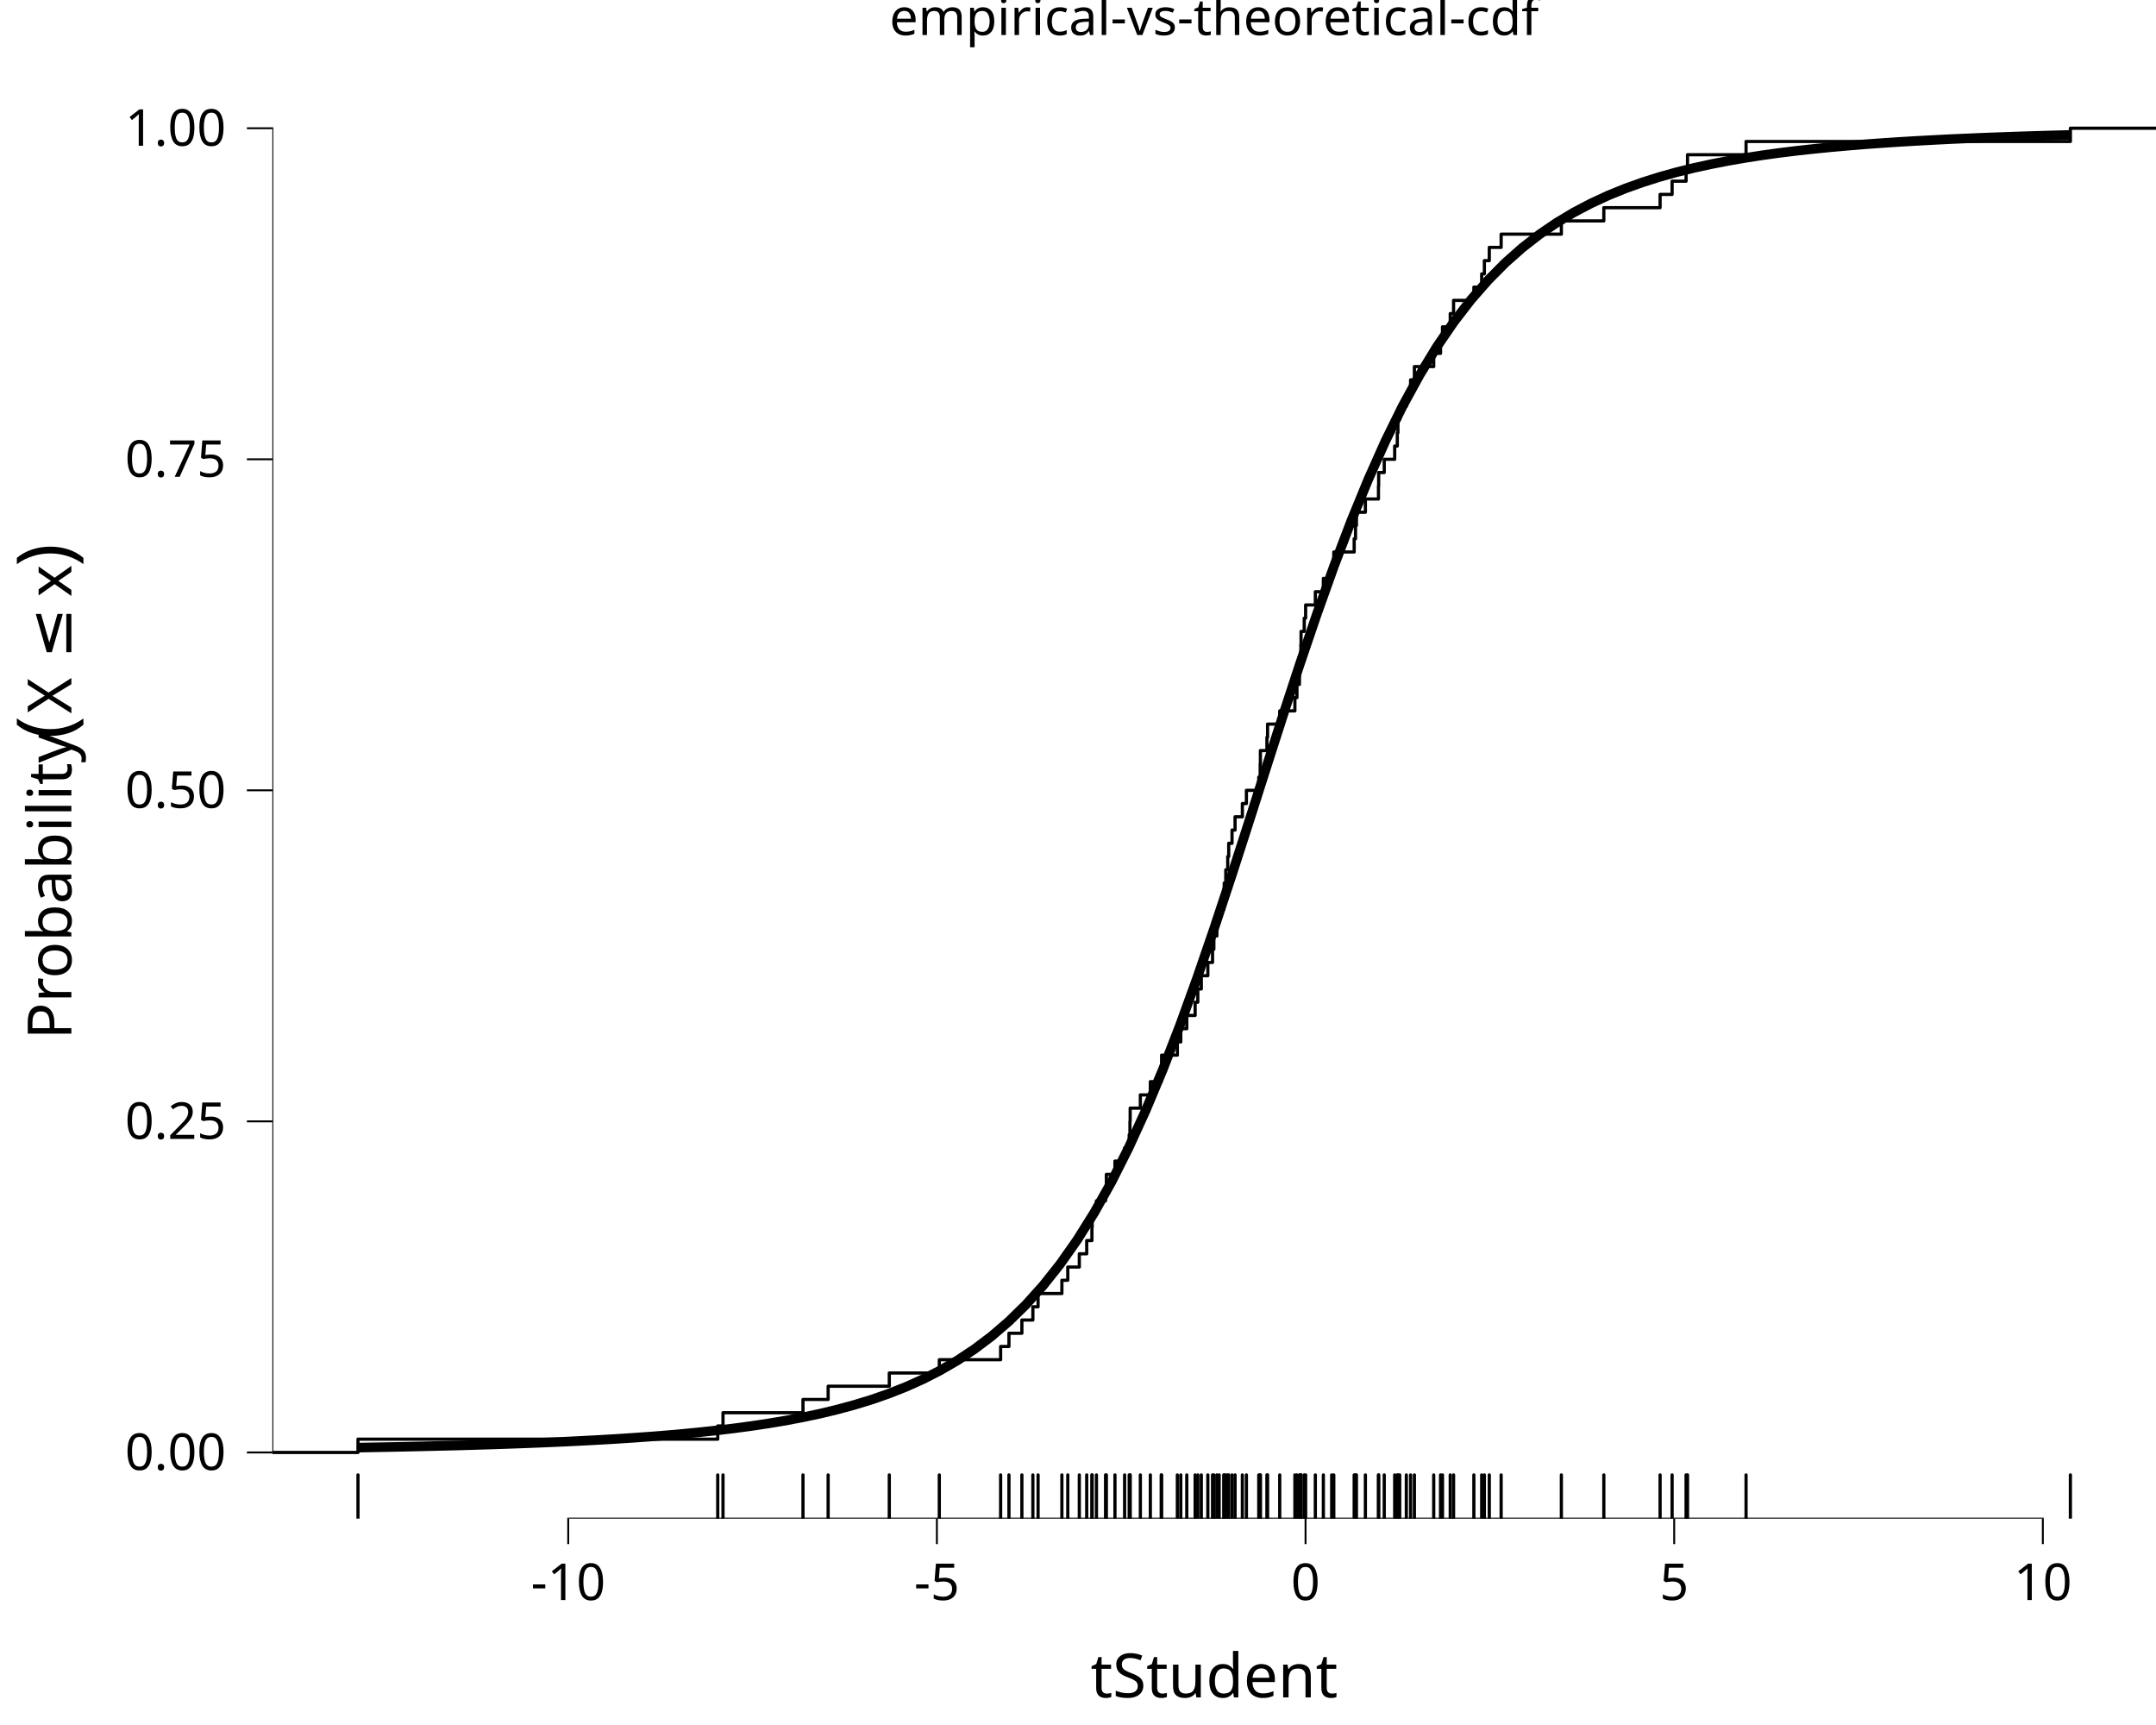
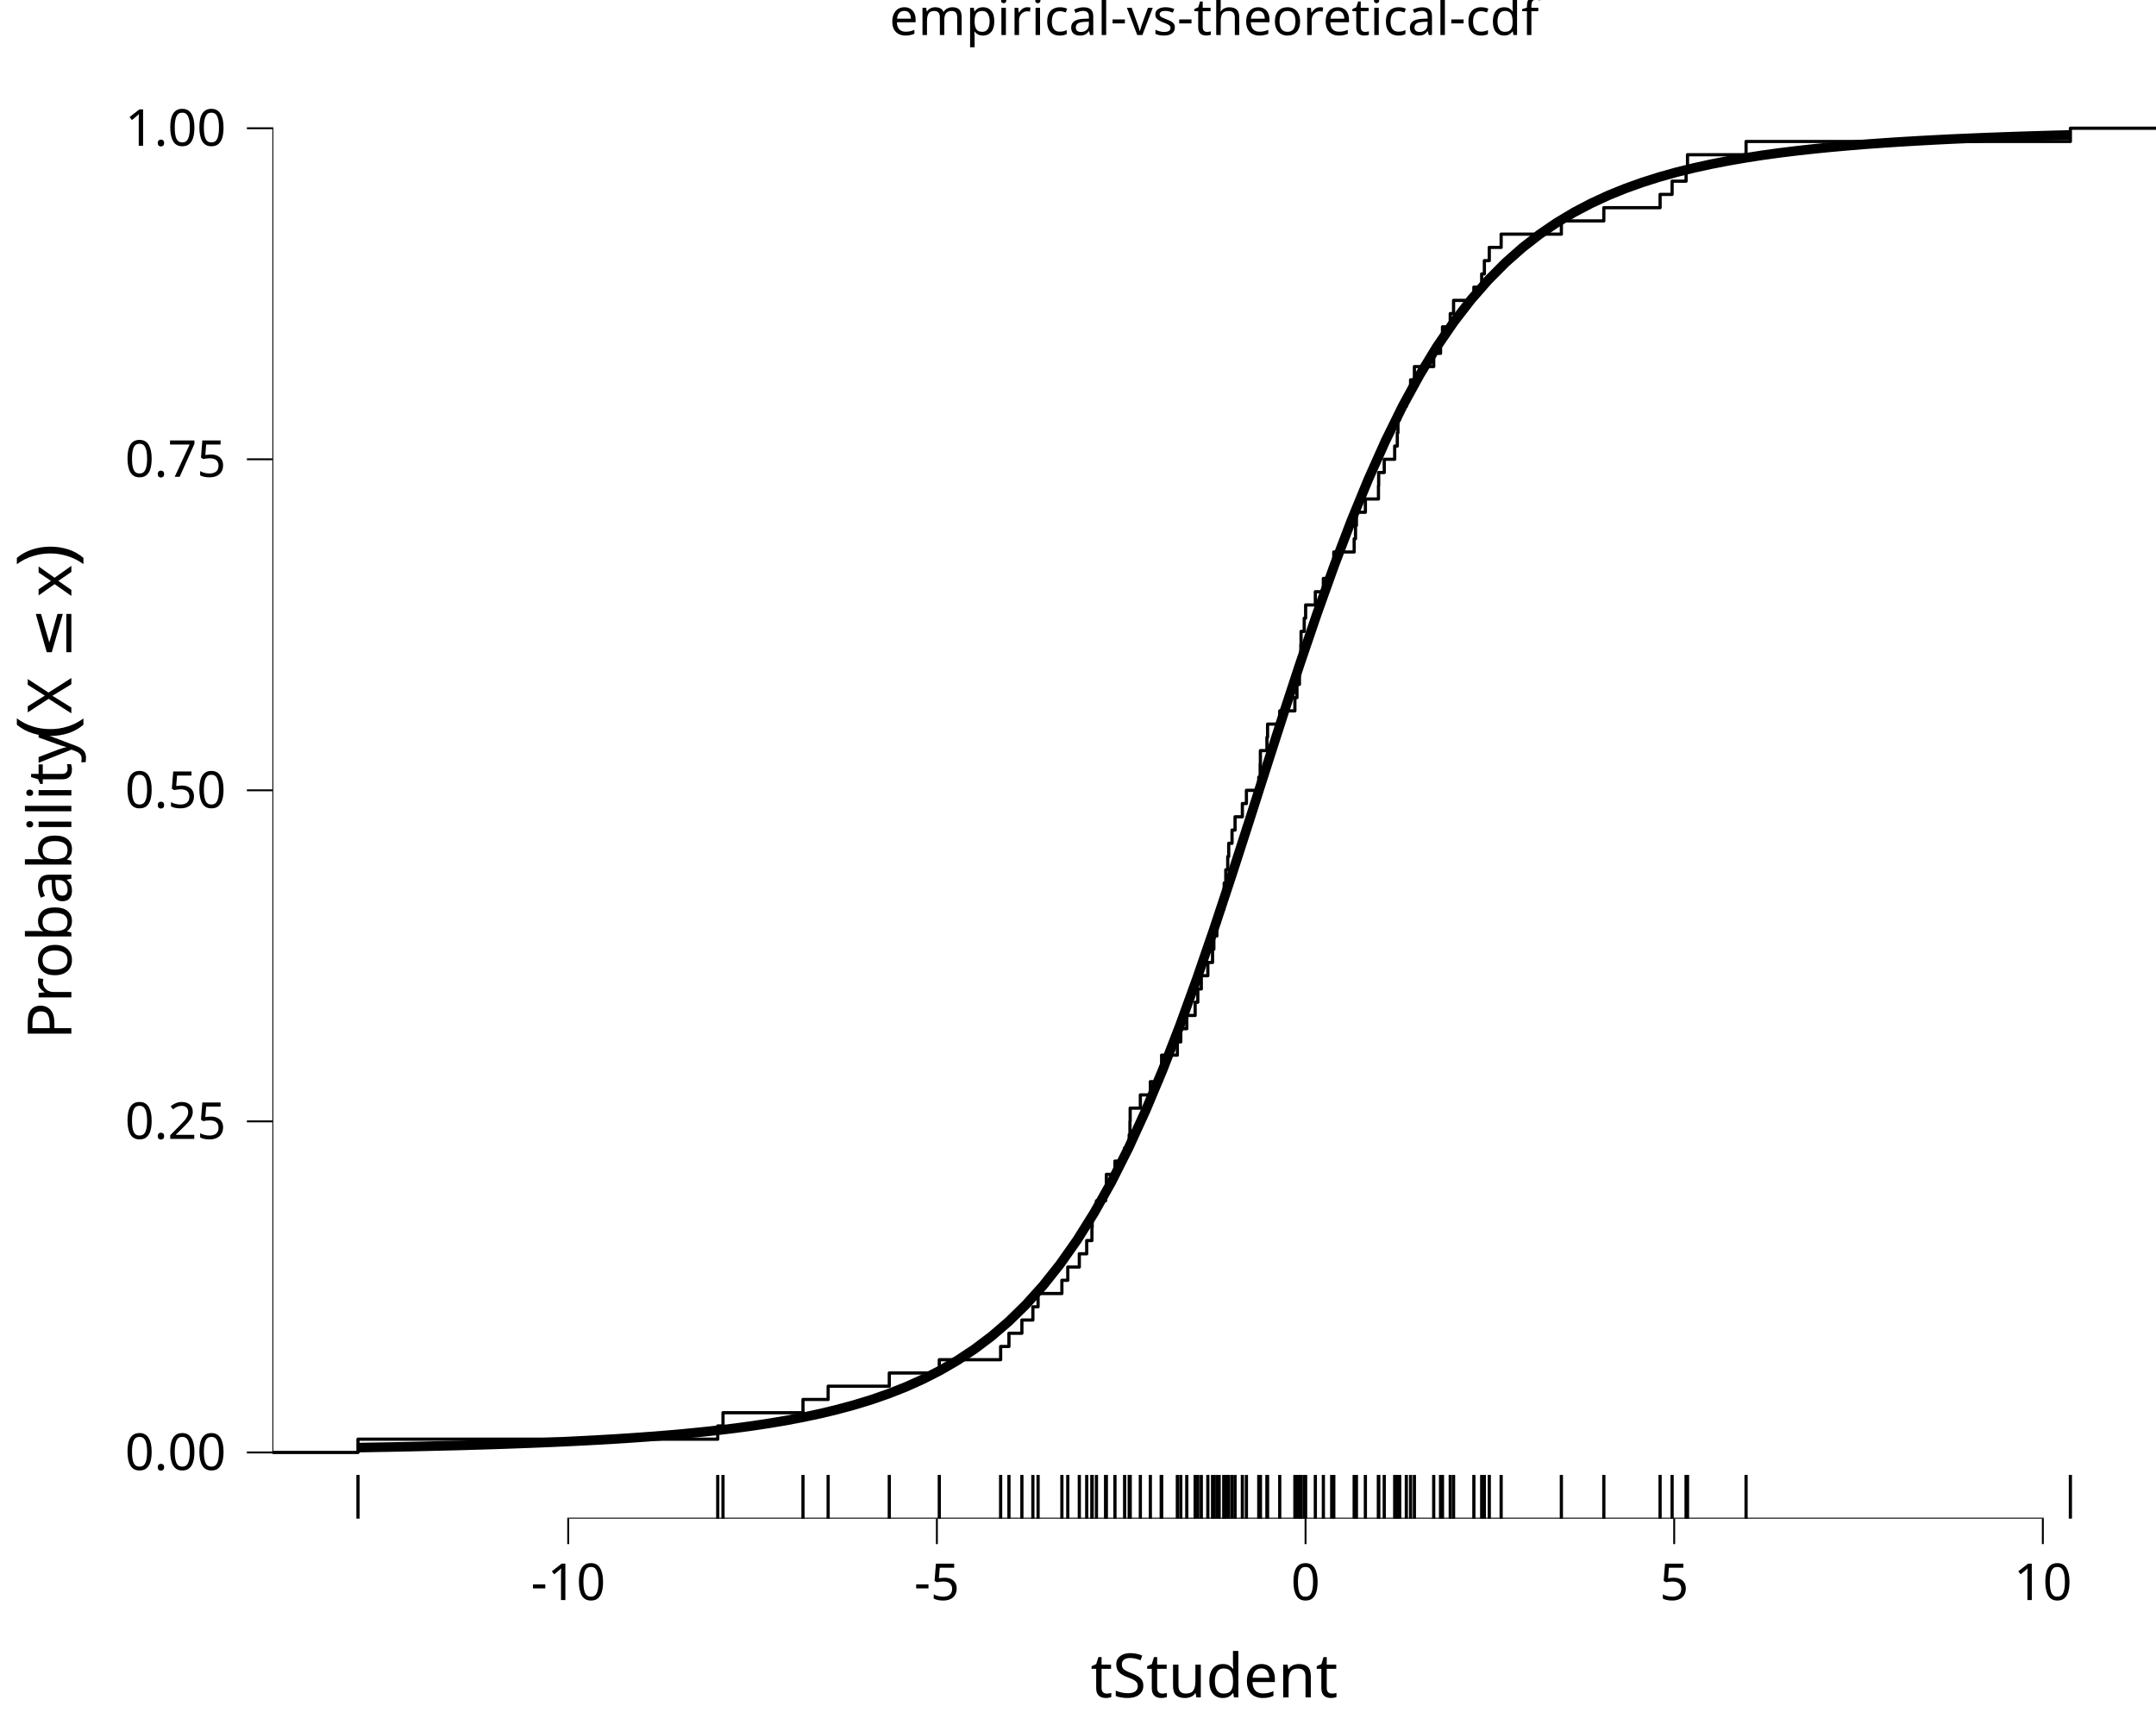
<svg xmlns="http://www.w3.org/2000/svg" class="svglite" data-engine-version="2.0" width="720.00pt" height="576.00pt" viewBox="0 0 720.00 576.00">
  <defs>
    <style type="text/css">
    .svglite line, .svglite polyline, .svglite polygon, .svglite path, .svglite rect, .svglite circle {
      fill: none;
      stroke: #000000;
      stroke-linecap: round;
      stroke-linejoin: round;
      stroke-miterlimit: 10.00;
    }
  </style>
  </defs>
  <rect width="100%" height="100%" style="stroke: none; fill: #FFFFFF;" />
  <defs>
    <clipPath id="cpMC4wMHw3MjAuMDB8MC4wMHw1NzYuMDA=">
      <rect x="0.00" y="0.00" width="720.00" height="576.00" />
    </clipPath>
  </defs>
  <g clip-path="url(#cpMC4wMHw3MjAuMDB8MC4wMHw1NzYuMDA=)">
    <rect x="-0" y="0.00" width="720.00" height="576.00" style="stroke-width: 10.67; stroke: none;" />
  </g>
  <defs>
    <clipPath id="cpOTAuOTZ8NzIwLjAwfDIwLjcxfDUwNy4wOQ==">
      <rect x="90.96" y="20.71" width="629.04" height="486.39" />
    </clipPath>
  </defs>
  <g clip-path="url(#cpOTAuOTZ8NzIwLjAwfDIwLjcxfDUwNy4wOQ==)">
    <rect x="90.96" y="20.71" width="629.04" height="486.39" style="stroke-width: 10.67; stroke: none;" />
    <polyline points="90.96,484.99 119.55,484.99 119.55,480.56 239.69,480.56 239.69,476.14 241.45,476.14 241.45,471.72 268.16,471.72 268.16,467.30 276.56,467.30 276.56,462.88 296.98,462.88 296.98,458.46 313.68,458.46 313.68,454.03 334.16,454.03 334.16,449.61 336.94,449.61 336.94,445.19 341.26,445.19 341.26,440.77 344.93,440.77 344.93,436.35 346.67,436.35 346.67,431.93 354.62,431.93 354.62,427.50 356.59,427.50 356.59,423.08 360.44,423.08 360.44,418.66 362.91,418.66 362.91,414.24 364.65,414.24 364.65,409.82 364.74,409.82 364.74,405.40 366.16,405.40 366.16,400.97 369.20,400.97 369.20,396.55 369.47,396.55 369.47,392.13 372.34,392.13 372.34,387.71 375.57,387.71 375.57,383.29 377.10,383.29 377.10,378.86 377.35,378.86 377.35,374.44 377.42,374.44 377.42,370.02 380.82,370.02 380.82,365.60 384.16,365.60 384.16,361.18 387.79,361.18 387.79,356.76 387.92,356.76 387.92,352.33 393.18,352.33 393.18,347.91 394.32,347.91 394.32,343.49 396.33,343.49 396.33,339.07 399.12,339.07 399.12,334.65 400.01,334.65 400.01,330.23 401.18,330.23 401.18,325.80 403.36,325.80 403.36,321.38 404.93,321.38 404.93,316.96 405.37,316.96 405.37,312.54 406.37,312.54 406.37,308.12 407.14,308.12 407.14,303.70 408.69,303.70 408.69,299.27 408.83,299.27 408.83,294.85 409.35,294.85 409.35,290.43 410.00,290.43 410.00,286.01 410.33,286.01 410.33,281.59 411.44,281.59 411.44,277.17 412.45,277.17 412.45,272.74 414.89,272.74 414.89,268.32 416.24,268.32 416.24,263.90 420.37,263.90 420.37,259.48 420.84,259.48 420.84,255.06 420.91,255.06 420.91,250.64 423.09,250.64 423.09,246.21 423.31,246.21 423.31,241.79 427.37,241.79 427.37,237.37 432.43,237.37 432.43,232.95 433.12,232.95 433.12,228.53 433.95,228.53 433.95,224.11 434.21,224.11 434.21,219.68 434.42,219.68 434.42,215.26 434.49,215.26 434.49,210.84 435.55,210.84 435.55,206.42 436.02,206.42 436.02,202.00 439.26,202.00 439.26,197.58 441.94,197.58 441.94,193.15 444.72,193.15 444.72,188.73 445.42,188.73 445.42,184.31 452.23,184.31 452.23,179.89 452.68,179.89 452.68,175.47 452.98,175.47 452.98,171.05 455.97,171.05 455.97,166.62 460.34,166.62 460.34,162.20 460.41,162.20 460.41,157.78 462.27,157.78 462.27,153.36 465.76,153.36 465.76,148.94 466.63,148.94 466.63,144.52 466.85,144.52 466.85,140.09 467.43,140.09 467.43,135.67 469.65,135.67 469.65,131.25 471.07,131.25 471.07,126.83 472.34,126.83 472.34,122.41 478.79,122.41 478.79,117.99 481.07,117.99 481.07,113.56 481.72,113.56 481.72,109.14 484.31,109.14 484.31,104.72 485.42,104.72 485.42,100.30 492.20,100.30 492.20,95.88 494.81,95.88 494.81,91.46 495.71,91.46 495.71,87.03 497.35,87.03 497.35,82.61 501.31,82.61 501.31,78.19 521.42,78.19 521.42,73.77 535.60,73.77 535.60,69.35 554.39,69.35 554.39,64.92 558.40,64.92 558.40,60.50 563.07,60.50 563.07,56.08 563.55,56.08 563.55,51.66 583.10,51.66 583.10,47.24 691.41,47.24 691.41,42.82 720.00,42.82 720.00,42.82 " style="stroke-width: 1.07; stroke-linecap: butt;" />
-     <line x1="356.59" y1="507.09" x2="356.59" y2="492.50" style="stroke-width: 1.07;" />
-     <line x1="427.37" y1="507.09" x2="427.37" y2="492.50" style="stroke-width: 1.07;" />
-     <line x1="364.65" y1="507.09" x2="364.65" y2="492.50" style="stroke-width: 1.07;" />
-     <line x1="554.39" y1="507.09" x2="554.39" y2="492.50" style="stroke-width: 1.07;" />
-     <line x1="466.63" y1="507.09" x2="466.63" y2="492.50" style="stroke-width: 1.07;" />
-     <line x1="377.35" y1="507.09" x2="377.35" y2="492.50" style="stroke-width: 1.07;" />
-     <line x1="436.02" y1="507.09" x2="436.02" y2="492.50" style="stroke-width: 1.07;" />
-     <line x1="435.55" y1="507.09" x2="435.55" y2="492.50" style="stroke-width: 1.07;" />
-     <line x1="462.27" y1="507.09" x2="462.27" y2="492.50" style="stroke-width: 1.07;" />
-     <line x1="393.18" y1="507.09" x2="393.18" y2="492.50" style="stroke-width: 1.07;" />
-     <line x1="501.31" y1="507.09" x2="501.31" y2="492.50" style="stroke-width: 1.07;" />
-     <line x1="558.40" y1="507.09" x2="558.40" y2="492.50" style="stroke-width: 1.07;" />
-     <line x1="364.74" y1="507.09" x2="364.74" y2="492.50" style="stroke-width: 1.07;" />
-     <line x1="296.98" y1="507.09" x2="296.98" y2="492.50" style="stroke-width: 1.07;" />
-     <line x1="465.76" y1="507.09" x2="465.76" y2="492.50" style="stroke-width: 1.07;" />
-     <line x1="408.83" y1="507.09" x2="408.83" y2="492.50" style="stroke-width: 1.07;" />
-     <line x1="410.33" y1="507.09" x2="410.33" y2="492.50" style="stroke-width: 1.07;" />
-     <line x1="445.42" y1="507.09" x2="445.42" y2="492.50" style="stroke-width: 1.07;" />
-     <line x1="466.85" y1="507.09" x2="466.85" y2="492.50" style="stroke-width: 1.07;" />
-     <line x1="492.20" y1="507.09" x2="492.20" y2="492.50" style="stroke-width: 1.07;" />
-     <line x1="452.23" y1="507.09" x2="452.23" y2="492.50" style="stroke-width: 1.07;" />
-     <line x1="460.34" y1="507.09" x2="460.34" y2="492.50" style="stroke-width: 1.07;" />
-     <line x1="423.09" y1="507.09" x2="423.09" y2="492.50" style="stroke-width: 1.07;" />
-     <line x1="268.16" y1="507.09" x2="268.16" y2="492.50" style="stroke-width: 1.07;" />
-     <line x1="460.41" y1="507.09" x2="460.41" y2="492.50" style="stroke-width: 1.07;" />
-     <line x1="408.69" y1="507.09" x2="408.69" y2="492.50" style="stroke-width: 1.07;" />
-     <line x1="372.34" y1="507.09" x2="372.34" y2="492.50" style="stroke-width: 1.07;" />
-     <line x1="241.45" y1="507.09" x2="241.45" y2="492.50" style="stroke-width: 1.07;" />
-     <line x1="377.42" y1="507.09" x2="377.42" y2="492.50" style="stroke-width: 1.07;" />
-     <line x1="455.97" y1="507.09" x2="455.97" y2="492.50" style="stroke-width: 1.07;" />
-     <line x1="495.71" y1="507.09" x2="495.71" y2="492.50" style="stroke-width: 1.07;" />
-     <line x1="405.37" y1="507.09" x2="405.37" y2="492.50" style="stroke-width: 1.07;" />
-     <line x1="439.26" y1="507.09" x2="439.26" y2="492.50" style="stroke-width: 1.07;" />
-     <line x1="407.14" y1="507.09" x2="407.14" y2="492.50" style="stroke-width: 1.07;" />
-     <line x1="276.56" y1="507.09" x2="276.56" y2="492.50" style="stroke-width: 1.07;" />
-     <line x1="399.12" y1="507.09" x2="399.12" y2="492.50" style="stroke-width: 1.07;" />
-     <line x1="387.79" y1="507.09" x2="387.79" y2="492.50" style="stroke-width: 1.07;" />
-     <line x1="409.35" y1="507.09" x2="409.35" y2="492.50" style="stroke-width: 1.07;" />
-     <line x1="481.07" y1="507.09" x2="481.07" y2="492.50" style="stroke-width: 1.07;" />
-     <line x1="497.35" y1="507.09" x2="497.35" y2="492.50" style="stroke-width: 1.07;" />
-     <line x1="400.01" y1="507.09" x2="400.01" y2="492.50" style="stroke-width: 1.07;" />
-     <line x1="401.18" y1="507.09" x2="401.18" y2="492.50" style="stroke-width: 1.07;" />
-     <line x1="472.34" y1="507.09" x2="472.34" y2="492.50" style="stroke-width: 1.07;" />
-     <line x1="452.68" y1="507.09" x2="452.68" y2="492.50" style="stroke-width: 1.07;" />
-     <line x1="377.10" y1="507.09" x2="377.10" y2="492.50" style="stroke-width: 1.07;" />
-     <line x1="362.91" y1="507.09" x2="362.91" y2="492.50" style="stroke-width: 1.07;" />
-     <line x1="423.31" y1="507.09" x2="423.31" y2="492.50" style="stroke-width: 1.07;" />
-     <line x1="444.72" y1="507.09" x2="444.72" y2="492.50" style="stroke-width: 1.07;" />
-     <line x1="406.37" y1="507.09" x2="406.37" y2="492.50" style="stroke-width: 1.07;" />
-     <line x1="484.31" y1="507.09" x2="484.31" y2="492.50" style="stroke-width: 1.07;" />
-     <line x1="494.81" y1="507.09" x2="494.81" y2="492.50" style="stroke-width: 1.07;" />
-     <line x1="336.94" y1="507.09" x2="336.94" y2="492.50" style="stroke-width: 1.07;" />
-     <line x1="420.91" y1="507.09" x2="420.91" y2="492.50" style="stroke-width: 1.07;" />
-     <line x1="346.67" y1="507.09" x2="346.67" y2="492.50" style="stroke-width: 1.07;" />
-     <line x1="481.72" y1="507.09" x2="481.72" y2="492.50" style="stroke-width: 1.07;" />
-     <line x1="535.60" y1="507.09" x2="535.60" y2="492.50" style="stroke-width: 1.07;" />
-     <line x1="394.32" y1="507.09" x2="394.32" y2="492.50" style="stroke-width: 1.07;" />
-     <line x1="384.16" y1="507.09" x2="384.16" y2="492.50" style="stroke-width: 1.07;" />
-     <line x1="434.42" y1="507.09" x2="434.42" y2="492.50" style="stroke-width: 1.07;" />
-     <line x1="404.93" y1="507.09" x2="404.93" y2="492.50" style="stroke-width: 1.07;" />
-     <line x1="563.07" y1="507.09" x2="563.07" y2="492.50" style="stroke-width: 1.07;" />
-     <line x1="410.00" y1="507.09" x2="410.00" y2="492.50" style="stroke-width: 1.07;" />
-     <line x1="478.79" y1="507.09" x2="478.79" y2="492.50" style="stroke-width: 1.07;" />
-     <line x1="412.45" y1="507.09" x2="412.45" y2="492.50" style="stroke-width: 1.07;" />
-     <line x1="366.16" y1="507.09" x2="366.16" y2="492.50" style="stroke-width: 1.07;" />
-     <line x1="420.84" y1="507.09" x2="420.84" y2="492.50" style="stroke-width: 1.07;" />
-     <line x1="239.69" y1="507.09" x2="239.69" y2="492.50" style="stroke-width: 1.07;" />
-     <line x1="471.07" y1="507.09" x2="471.07" y2="492.50" style="stroke-width: 1.07;" />
-     <line x1="416.24" y1="507.09" x2="416.24" y2="492.50" style="stroke-width: 1.07;" />
-     <line x1="691.41" y1="507.09" x2="691.41" y2="492.50" style="stroke-width: 1.07;" />
-     <line x1="469.65" y1="507.09" x2="469.65" y2="492.50" style="stroke-width: 1.07;" />
-     <line x1="354.62" y1="507.09" x2="354.62" y2="492.50" style="stroke-width: 1.07;" />
-     <line x1="441.94" y1="507.09" x2="441.94" y2="492.50" style="stroke-width: 1.07;" />
-     <line x1="380.82" y1="507.09" x2="380.82" y2="492.50" style="stroke-width: 1.07;" />
-     <line x1="369.20" y1="507.09" x2="369.20" y2="492.50" style="stroke-width: 1.07;" />
-     <line x1="432.43" y1="507.09" x2="432.43" y2="492.50" style="stroke-width: 1.07;" />
-     <line x1="396.33" y1="507.09" x2="396.33" y2="492.50" style="stroke-width: 1.07;" />
-     <line x1="411.44" y1="507.09" x2="411.44" y2="492.50" style="stroke-width: 1.07;" />
-     <line x1="414.89" y1="507.09" x2="414.89" y2="492.50" style="stroke-width: 1.07;" />
-     <line x1="375.57" y1="507.09" x2="375.57" y2="492.50" style="stroke-width: 1.07;" />
-     <line x1="387.92" y1="507.09" x2="387.92" y2="492.50" style="stroke-width: 1.07;" />
-     <line x1="403.36" y1="507.09" x2="403.36" y2="492.50" style="stroke-width: 1.07;" />
-     <line x1="563.55" y1="507.09" x2="563.55" y2="492.50" style="stroke-width: 1.07;" />
-     <line x1="119.55" y1="507.09" x2="119.55" y2="492.50" style="stroke-width: 1.07;" />
-     <line x1="433.95" y1="507.09" x2="433.95" y2="492.50" style="stroke-width: 1.07;" />
-     <line x1="485.42" y1="507.09" x2="485.42" y2="492.50" style="stroke-width: 1.07;" />
-     <line x1="583.10" y1="507.09" x2="583.10" y2="492.50" style="stroke-width: 1.07;" />
-     <line x1="313.68" y1="507.09" x2="313.68" y2="492.50" style="stroke-width: 1.07;" />
-     <line x1="434.49" y1="507.09" x2="434.49" y2="492.50" style="stroke-width: 1.07;" />
-     <line x1="420.37" y1="507.09" x2="420.37" y2="492.50" style="stroke-width: 1.07;" />
-     <line x1="369.47" y1="507.09" x2="369.47" y2="492.50" style="stroke-width: 1.07;" />
-     <line x1="452.98" y1="507.09" x2="452.98" y2="492.50" style="stroke-width: 1.07;" />
-     <line x1="467.43" y1="507.09" x2="467.43" y2="492.50" style="stroke-width: 1.07;" />
-     <line x1="434.21" y1="507.09" x2="434.21" y2="492.50" style="stroke-width: 1.07;" />
-     <line x1="521.42" y1="507.09" x2="521.42" y2="492.50" style="stroke-width: 1.07;" />
-     <line x1="433.12" y1="507.09" x2="433.12" y2="492.50" style="stroke-width: 1.07;" />
-     <line x1="334.16" y1="507.09" x2="334.16" y2="492.50" style="stroke-width: 1.07;" />
-     <line x1="341.26" y1="507.09" x2="341.26" y2="492.50" style="stroke-width: 1.07;" />
-     <line x1="344.93" y1="507.09" x2="344.93" y2="492.50" style="stroke-width: 1.07;" />
-     <line x1="360.44" y1="507.09" x2="360.44" y2="492.50" style="stroke-width: 1.07;" />
+     <line x1="356.59" y1="507.09" x2="356.59" y2="492.50" style="stroke-width: 1.07; stroke-linecap: butt;" />
+     <line x1="427.37" y1="507.09" x2="427.37" y2="492.50" style="stroke-width: 1.07; stroke-linecap: butt;" />
+     <line x1="364.65" y1="507.09" x2="364.65" y2="492.50" style="stroke-width: 1.07; stroke-linecap: butt;" />
+     <line x1="554.39" y1="507.09" x2="554.39" y2="492.50" style="stroke-width: 1.07; stroke-linecap: butt;" />
+     <line x1="466.63" y1="507.09" x2="466.63" y2="492.50" style="stroke-width: 1.07; stroke-linecap: butt;" />
+     <line x1="377.35" y1="507.09" x2="377.35" y2="492.50" style="stroke-width: 1.07; stroke-linecap: butt;" />
+     <line x1="436.02" y1="507.09" x2="436.02" y2="492.50" style="stroke-width: 1.07; stroke-linecap: butt;" />
+     <line x1="435.55" y1="507.09" x2="435.55" y2="492.50" style="stroke-width: 1.07; stroke-linecap: butt;" />
+     <line x1="462.27" y1="507.09" x2="462.27" y2="492.50" style="stroke-width: 1.07; stroke-linecap: butt;" />
+     <line x1="393.18" y1="507.09" x2="393.18" y2="492.50" style="stroke-width: 1.07; stroke-linecap: butt;" />
+     <line x1="501.31" y1="507.09" x2="501.31" y2="492.50" style="stroke-width: 1.07; stroke-linecap: butt;" />
+     <line x1="558.40" y1="507.09" x2="558.40" y2="492.50" style="stroke-width: 1.07; stroke-linecap: butt;" />
+     <line x1="364.74" y1="507.09" x2="364.74" y2="492.50" style="stroke-width: 1.07; stroke-linecap: butt;" />
+     <line x1="296.98" y1="507.09" x2="296.98" y2="492.50" style="stroke-width: 1.07; stroke-linecap: butt;" />
+     <line x1="465.76" y1="507.09" x2="465.76" y2="492.50" style="stroke-width: 1.07; stroke-linecap: butt;" />
+     <line x1="408.83" y1="507.09" x2="408.83" y2="492.50" style="stroke-width: 1.07; stroke-linecap: butt;" />
+     <line x1="410.33" y1="507.09" x2="410.33" y2="492.50" style="stroke-width: 1.07; stroke-linecap: butt;" />
+     <line x1="445.42" y1="507.09" x2="445.42" y2="492.50" style="stroke-width: 1.07; stroke-linecap: butt;" />
+     <line x1="466.85" y1="507.09" x2="466.85" y2="492.50" style="stroke-width: 1.07; stroke-linecap: butt;" />
+     <line x1="492.20" y1="507.09" x2="492.20" y2="492.50" style="stroke-width: 1.07; stroke-linecap: butt;" />
+     <line x1="452.23" y1="507.09" x2="452.23" y2="492.50" style="stroke-width: 1.07; stroke-linecap: butt;" />
+     <line x1="460.34" y1="507.09" x2="460.34" y2="492.50" style="stroke-width: 1.07; stroke-linecap: butt;" />
+     <line x1="423.09" y1="507.09" x2="423.09" y2="492.50" style="stroke-width: 1.07; stroke-linecap: butt;" />
+     <line x1="268.16" y1="507.09" x2="268.16" y2="492.50" style="stroke-width: 1.07; stroke-linecap: butt;" />
+     <line x1="460.41" y1="507.09" x2="460.41" y2="492.50" style="stroke-width: 1.07; stroke-linecap: butt;" />
+     <line x1="408.69" y1="507.09" x2="408.69" y2="492.50" style="stroke-width: 1.07; stroke-linecap: butt;" />
+     <line x1="372.34" y1="507.09" x2="372.34" y2="492.50" style="stroke-width: 1.07; stroke-linecap: butt;" />
+     <line x1="241.45" y1="507.09" x2="241.45" y2="492.50" style="stroke-width: 1.07; stroke-linecap: butt;" />
+     <line x1="377.42" y1="507.09" x2="377.42" y2="492.50" style="stroke-width: 1.07; stroke-linecap: butt;" />
+     <line x1="455.97" y1="507.09" x2="455.97" y2="492.50" style="stroke-width: 1.07; stroke-linecap: butt;" />
+     <line x1="495.71" y1="507.09" x2="495.71" y2="492.50" style="stroke-width: 1.07; stroke-linecap: butt;" />
+     <line x1="405.37" y1="507.09" x2="405.37" y2="492.50" style="stroke-width: 1.07; stroke-linecap: butt;" />
+     <line x1="439.26" y1="507.09" x2="439.26" y2="492.50" style="stroke-width: 1.07; stroke-linecap: butt;" />
+     <line x1="407.14" y1="507.09" x2="407.14" y2="492.50" style="stroke-width: 1.07; stroke-linecap: butt;" />
+     <line x1="276.56" y1="507.09" x2="276.56" y2="492.50" style="stroke-width: 1.07; stroke-linecap: butt;" />
+     <line x1="399.12" y1="507.09" x2="399.12" y2="492.50" style="stroke-width: 1.07; stroke-linecap: butt;" />
+     <line x1="387.79" y1="507.09" x2="387.79" y2="492.50" style="stroke-width: 1.07; stroke-linecap: butt;" />
+     <line x1="409.35" y1="507.09" x2="409.35" y2="492.50" style="stroke-width: 1.07; stroke-linecap: butt;" />
+     <line x1="481.07" y1="507.09" x2="481.07" y2="492.50" style="stroke-width: 1.07; stroke-linecap: butt;" />
+     <line x1="497.35" y1="507.09" x2="497.35" y2="492.50" style="stroke-width: 1.07; stroke-linecap: butt;" />
+     <line x1="400.01" y1="507.09" x2="400.01" y2="492.50" style="stroke-width: 1.07; stroke-linecap: butt;" />
+     <line x1="401.18" y1="507.09" x2="401.18" y2="492.50" style="stroke-width: 1.07; stroke-linecap: butt;" />
+     <line x1="472.34" y1="507.09" x2="472.34" y2="492.50" style="stroke-width: 1.07; stroke-linecap: butt;" />
+     <line x1="452.68" y1="507.09" x2="452.68" y2="492.50" style="stroke-width: 1.07; stroke-linecap: butt;" />
+     <line x1="377.10" y1="507.09" x2="377.10" y2="492.50" style="stroke-width: 1.07; stroke-linecap: butt;" />
+     <line x1="362.91" y1="507.09" x2="362.91" y2="492.50" style="stroke-width: 1.07; stroke-linecap: butt;" />
+     <line x1="423.31" y1="507.09" x2="423.31" y2="492.50" style="stroke-width: 1.07; stroke-linecap: butt;" />
+     <line x1="444.72" y1="507.09" x2="444.72" y2="492.50" style="stroke-width: 1.07; stroke-linecap: butt;" />
+     <line x1="406.37" y1="507.09" x2="406.37" y2="492.50" style="stroke-width: 1.07; stroke-linecap: butt;" />
+     <line x1="484.31" y1="507.09" x2="484.31" y2="492.50" style="stroke-width: 1.07; stroke-linecap: butt;" />
+     <line x1="494.81" y1="507.09" x2="494.81" y2="492.50" style="stroke-width: 1.07; stroke-linecap: butt;" />
+     <line x1="336.94" y1="507.09" x2="336.94" y2="492.50" style="stroke-width: 1.07; stroke-linecap: butt;" />
+     <line x1="420.91" y1="507.09" x2="420.91" y2="492.50" style="stroke-width: 1.07; stroke-linecap: butt;" />
+     <line x1="346.67" y1="507.09" x2="346.67" y2="492.50" style="stroke-width: 1.07; stroke-linecap: butt;" />
+     <line x1="481.72" y1="507.09" x2="481.72" y2="492.50" style="stroke-width: 1.07; stroke-linecap: butt;" />
+     <line x1="535.60" y1="507.09" x2="535.60" y2="492.50" style="stroke-width: 1.07; stroke-linecap: butt;" />
+     <line x1="394.32" y1="507.09" x2="394.32" y2="492.50" style="stroke-width: 1.07; stroke-linecap: butt;" />
+     <line x1="384.16" y1="507.09" x2="384.16" y2="492.50" style="stroke-width: 1.07; stroke-linecap: butt;" />
+     <line x1="434.42" y1="507.09" x2="434.42" y2="492.50" style="stroke-width: 1.07; stroke-linecap: butt;" />
+     <line x1="404.93" y1="507.09" x2="404.93" y2="492.50" style="stroke-width: 1.07; stroke-linecap: butt;" />
+     <line x1="563.07" y1="507.09" x2="563.07" y2="492.50" style="stroke-width: 1.07; stroke-linecap: butt;" />
+     <line x1="410.00" y1="507.09" x2="410.00" y2="492.50" style="stroke-width: 1.07; stroke-linecap: butt;" />
+     <line x1="478.79" y1="507.09" x2="478.79" y2="492.50" style="stroke-width: 1.07; stroke-linecap: butt;" />
+     <line x1="412.45" y1="507.09" x2="412.45" y2="492.50" style="stroke-width: 1.07; stroke-linecap: butt;" />
+     <line x1="366.16" y1="507.09" x2="366.16" y2="492.50" style="stroke-width: 1.07; stroke-linecap: butt;" />
+     <line x1="420.84" y1="507.09" x2="420.84" y2="492.50" style="stroke-width: 1.07; stroke-linecap: butt;" />
+     <line x1="239.69" y1="507.09" x2="239.69" y2="492.50" style="stroke-width: 1.07; stroke-linecap: butt;" />
+     <line x1="471.07" y1="507.09" x2="471.07" y2="492.50" style="stroke-width: 1.07; stroke-linecap: butt;" />
+     <line x1="416.24" y1="507.09" x2="416.24" y2="492.50" style="stroke-width: 1.07; stroke-linecap: butt;" />
+     <line x1="691.41" y1="507.09" x2="691.41" y2="492.50" style="stroke-width: 1.07; stroke-linecap: butt;" />
+     <line x1="469.65" y1="507.09" x2="469.65" y2="492.50" style="stroke-width: 1.07; stroke-linecap: butt;" />
+     <line x1="354.62" y1="507.09" x2="354.62" y2="492.50" style="stroke-width: 1.07; stroke-linecap: butt;" />
+     <line x1="441.94" y1="507.09" x2="441.94" y2="492.50" style="stroke-width: 1.07; stroke-linecap: butt;" />
+     <line x1="380.82" y1="507.09" x2="380.82" y2="492.50" style="stroke-width: 1.07; stroke-linecap: butt;" />
+     <line x1="369.20" y1="507.09" x2="369.20" y2="492.50" style="stroke-width: 1.07; stroke-linecap: butt;" />
+     <line x1="432.43" y1="507.09" x2="432.43" y2="492.50" style="stroke-width: 1.07; stroke-linecap: butt;" />
+     <line x1="396.33" y1="507.09" x2="396.33" y2="492.50" style="stroke-width: 1.07; stroke-linecap: butt;" />
+     <line x1="411.44" y1="507.09" x2="411.44" y2="492.50" style="stroke-width: 1.07; stroke-linecap: butt;" />
+     <line x1="414.89" y1="507.09" x2="414.89" y2="492.50" style="stroke-width: 1.07; stroke-linecap: butt;" />
+     <line x1="375.57" y1="507.09" x2="375.57" y2="492.50" style="stroke-width: 1.07; stroke-linecap: butt;" />
+     <line x1="387.92" y1="507.09" x2="387.92" y2="492.50" style="stroke-width: 1.07; stroke-linecap: butt;" />
+     <line x1="403.36" y1="507.09" x2="403.36" y2="492.50" style="stroke-width: 1.07; stroke-linecap: butt;" />
+     <line x1="563.55" y1="507.09" x2="563.55" y2="492.50" style="stroke-width: 1.07; stroke-linecap: butt;" />
+     <line x1="119.55" y1="507.09" x2="119.55" y2="492.50" style="stroke-width: 1.07; stroke-linecap: butt;" />
+     <line x1="433.95" y1="507.09" x2="433.95" y2="492.50" style="stroke-width: 1.07; stroke-linecap: butt;" />
+     <line x1="485.42" y1="507.09" x2="485.42" y2="492.50" style="stroke-width: 1.07; stroke-linecap: butt;" />
+     <line x1="583.10" y1="507.09" x2="583.10" y2="492.50" style="stroke-width: 1.07; stroke-linecap: butt;" />
+     <line x1="313.68" y1="507.09" x2="313.68" y2="492.50" style="stroke-width: 1.07; stroke-linecap: butt;" />
+     <line x1="434.49" y1="507.09" x2="434.49" y2="492.50" style="stroke-width: 1.07; stroke-linecap: butt;" />
+     <line x1="420.37" y1="507.09" x2="420.37" y2="492.50" style="stroke-width: 1.07; stroke-linecap: butt;" />
+     <line x1="369.47" y1="507.09" x2="369.47" y2="492.50" style="stroke-width: 1.07; stroke-linecap: butt;" />
+     <line x1="452.98" y1="507.09" x2="452.98" y2="492.50" style="stroke-width: 1.07; stroke-linecap: butt;" />
+     <line x1="467.43" y1="507.09" x2="467.43" y2="492.50" style="stroke-width: 1.07; stroke-linecap: butt;" />
+     <line x1="434.21" y1="507.09" x2="434.21" y2="492.50" style="stroke-width: 1.07; stroke-linecap: butt;" />
+     <line x1="521.42" y1="507.09" x2="521.42" y2="492.50" style="stroke-width: 1.07; stroke-linecap: butt;" />
+     <line x1="433.12" y1="507.09" x2="433.12" y2="492.50" style="stroke-width: 1.07; stroke-linecap: butt;" />
+     <line x1="334.16" y1="507.09" x2="334.16" y2="492.50" style="stroke-width: 1.07; stroke-linecap: butt;" />
+     <line x1="341.26" y1="507.09" x2="341.26" y2="492.50" style="stroke-width: 1.07; stroke-linecap: butt;" />
+     <line x1="344.93" y1="507.09" x2="344.93" y2="492.50" style="stroke-width: 1.07; stroke-linecap: butt;" />
+     <line x1="360.44" y1="507.09" x2="360.44" y2="492.50" style="stroke-width: 1.07; stroke-linecap: butt;" />
    <polyline points="119.55,483.38 125.27,483.27 130.99,483.17 136.70,483.05 142.42,482.92 148.14,482.78 153.86,482.64 159.58,482.47 165.30,482.30 171.02,482.10 176.73,481.89 182.45,481.66 188.17,481.41 193.89,481.13 199.61,480.83 205.33,480.50 211.05,480.13 216.76,479.72 222.48,479.27 228.20,478.77 233.92,478.21 239.64,477.60 245.36,476.91 251.08,476.14 256.79,475.28 262.51,474.32 268.23,473.23 273.95,472.02 279.67,470.64 285.39,469.09 291.11,467.34 296.82,465.35 302.54,463.09 308.26,460.52 313.98,457.60 319.70,454.28 325.42,450.49 331.14,446.18 336.85,441.27 342.57,435.68 348.29,429.33 354.01,422.14 359.73,414.02 365.45,404.89 371.17,394.67 376.88,383.33 382.60,370.82 388.32,357.16 394.04,342.39 399.76,326.61 405.48,309.97 411.20,292.67 416.92,274.93 422.63,257.03 428.35,239.23 434.07,221.80 439.79,204.99 445.51,189.00 451.23,173.98 456.95,160.06 462.66,147.28 468.38,135.66 474.10,125.19 479.82,115.81 485.54,107.47 491.26,100.06 496.98,93.53 502.69,87.77 508.41,82.71 514.13,78.26 519.85,74.36 525.57,70.93 531.29,67.93 537.01,65.28 542.72,62.96 548.44,60.91 554.16,59.10 559.88,57.50 565.60,56.09 571.32,54.84 577.04,53.73 582.75,52.74 588.47,51.85 594.19,51.06 599.91,50.36 605.63,49.73 611.35,49.16 617.07,48.65 622.78,48.18 628.50,47.77 634.22,47.39 639.94,47.05 645.66,46.74 651.38,46.45 657.10,46.20 662.81,45.96 668.53,45.75 674.25,45.55 679.97,45.37 685.69,45.20 691.41,45.05 " style="stroke-width: 3.20; stroke-linecap: butt;" />
    <line x1="189.44" y1="507.09" x2="682.53" y2="507.09" style="stroke-width: 0.64; stroke-linecap: butt;" />
    <line x1="90.96" y1="485.30" x2="90.96" y2="42.50" style="stroke-width: 0.64; stroke-linecap: butt;" />
    <rect x="90.96" y="20.71" width="629.04" height="486.39" style="stroke-width: 0.00; stroke: none;" />
  </g>
  <g clip-path="url(#cpMC4wMHw3MjAuMDB8MC4wMHw1NzYuMDA=)">
    <polyline points="90.96,507.09 90.96,20.71 " style="stroke-width: 0.00; stroke: none; stroke-linecap: butt;" />
    <text x="75.48" y="490.84" text-anchor="end" style="font-size: 17.00px; font-family: sans;" textLength="33.09px" lengthAdjust="spacingAndGlyphs">0.00</text>
    <text x="75.48" y="380.29" text-anchor="end" style="font-size: 17.00px; font-family: sans;" textLength="33.09px" lengthAdjust="spacingAndGlyphs">0.25</text>
    <text x="75.48" y="269.75" text-anchor="end" style="font-size: 17.00px; font-family: sans;" textLength="33.09px" lengthAdjust="spacingAndGlyphs">0.50</text>
    <text x="75.48" y="159.21" text-anchor="end" style="font-size: 17.00px; font-family: sans;" textLength="33.09px" lengthAdjust="spacingAndGlyphs">0.75</text>
    <text x="75.48" y="48.67" text-anchor="end" style="font-size: 17.00px; font-family: sans;" textLength="33.09px" lengthAdjust="spacingAndGlyphs">1.00</text>
    <polyline points="82.45,484.99 90.96,484.99 " style="stroke-width: 0.64; stroke-linecap: butt;" />
    <polyline points="82.45,374.44 90.96,374.44 " style="stroke-width: 0.64; stroke-linecap: butt;" />
    <polyline points="82.45,263.90 90.96,263.90 " style="stroke-width: 0.64; stroke-linecap: butt;" />
    <polyline points="82.45,153.36 90.96,153.36 " style="stroke-width: 0.64; stroke-linecap: butt;" />
    <polyline points="82.45,42.82 90.96,42.82 " style="stroke-width: 0.64; stroke-linecap: butt;" />
    <polyline points="90.96,507.09 720.00,507.09 " style="stroke-width: 0.00; stroke: none; stroke-linecap: butt;" />
    <polyline points="189.76,515.60 189.76,507.09 " style="stroke-width: 0.64; stroke-linecap: butt;" />
    <polyline points="312.87,515.60 312.87,507.09 " style="stroke-width: 0.64; stroke-linecap: butt;" />
    <polyline points="435.99,515.60 435.99,507.09 " style="stroke-width: 0.64; stroke-linecap: butt;" />
    <polyline points="559.10,515.60 559.10,507.09 " style="stroke-width: 0.64; stroke-linecap: butt;" />
    <polyline points="682.21,515.60 682.21,507.09 " style="stroke-width: 0.64; stroke-linecap: butt;" />
    <text x="189.76" y="534.27" text-anchor="middle" style="font-size: 17.00px; font-family: sans;" textLength="24.57px" lengthAdjust="spacingAndGlyphs">-10</text>
    <text x="312.87" y="534.27" text-anchor="middle" style="font-size: 17.00px; font-family: sans;" textLength="15.12px" lengthAdjust="spacingAndGlyphs">-5</text>
    <text x="435.99" y="534.27" text-anchor="middle" style="font-size: 17.00px; font-family: sans;" textLength="9.46px" lengthAdjust="spacingAndGlyphs">0</text>
    <text x="559.10" y="534.27" text-anchor="middle" style="font-size: 17.00px; font-family: sans;" textLength="9.46px" lengthAdjust="spacingAndGlyphs">5</text>
    <text x="682.21" y="534.27" text-anchor="middle" style="font-size: 17.00px; font-family: sans;" textLength="18.91px" lengthAdjust="spacingAndGlyphs">10</text>
    <text x="405.48" y="566.78" text-anchor="middle" style="font-size: 20.40px; font-family: sans;" textLength="76.00px" lengthAdjust="spacingAndGlyphs">tStudent</text>
    <text transform="translate(23.83,347.12) rotate(-90)" style="font-size: 20.40px; font-family: sans;" textLength="95.25px" lengthAdjust="spacingAndGlyphs">Probability</text>
    <text transform="translate(23.83,251.87) rotate(-90)" style="font-size: 20.40px; font-family: sans;" textLength="5.10px" lengthAdjust="spacingAndGlyphs"> </text>
    <text transform="translate(23.83,246.76) rotate(-90)" style="font-size: 25.50px; font-family: sans;" textLength="8.49px" lengthAdjust="spacingAndGlyphs">(</text>
    <text transform="translate(23.83,238.27) rotate(-90)" style="font-size: 20.40px; font-family: sans;" textLength="13.61px" lengthAdjust="spacingAndGlyphs">X</text>
    <text transform="translate(23.83,219.94) rotate(-90)" style="font-size: 20.40px; font-family: sans;" textLength="15.85px" lengthAdjust="spacingAndGlyphs">≤</text>
    <text transform="translate(23.83,199.37) rotate(-90)" style="font-size: 20.40px; font-family: sans;" textLength="10.21px" lengthAdjust="spacingAndGlyphs">x</text>
    <text transform="translate(23.83,189.16) rotate(-90)" style="font-size: 25.50px; font-family: sans;" textLength="8.48px" lengthAdjust="spacingAndGlyphs">)</text>
    <text x="405.48" y="11.70" text-anchor="middle" style="font-size: 17.00px; font-family: sans;" textLength="203.14px" lengthAdjust="spacingAndGlyphs">empirical-vs-theoretical-cdf</text>
  </g>
</svg>
